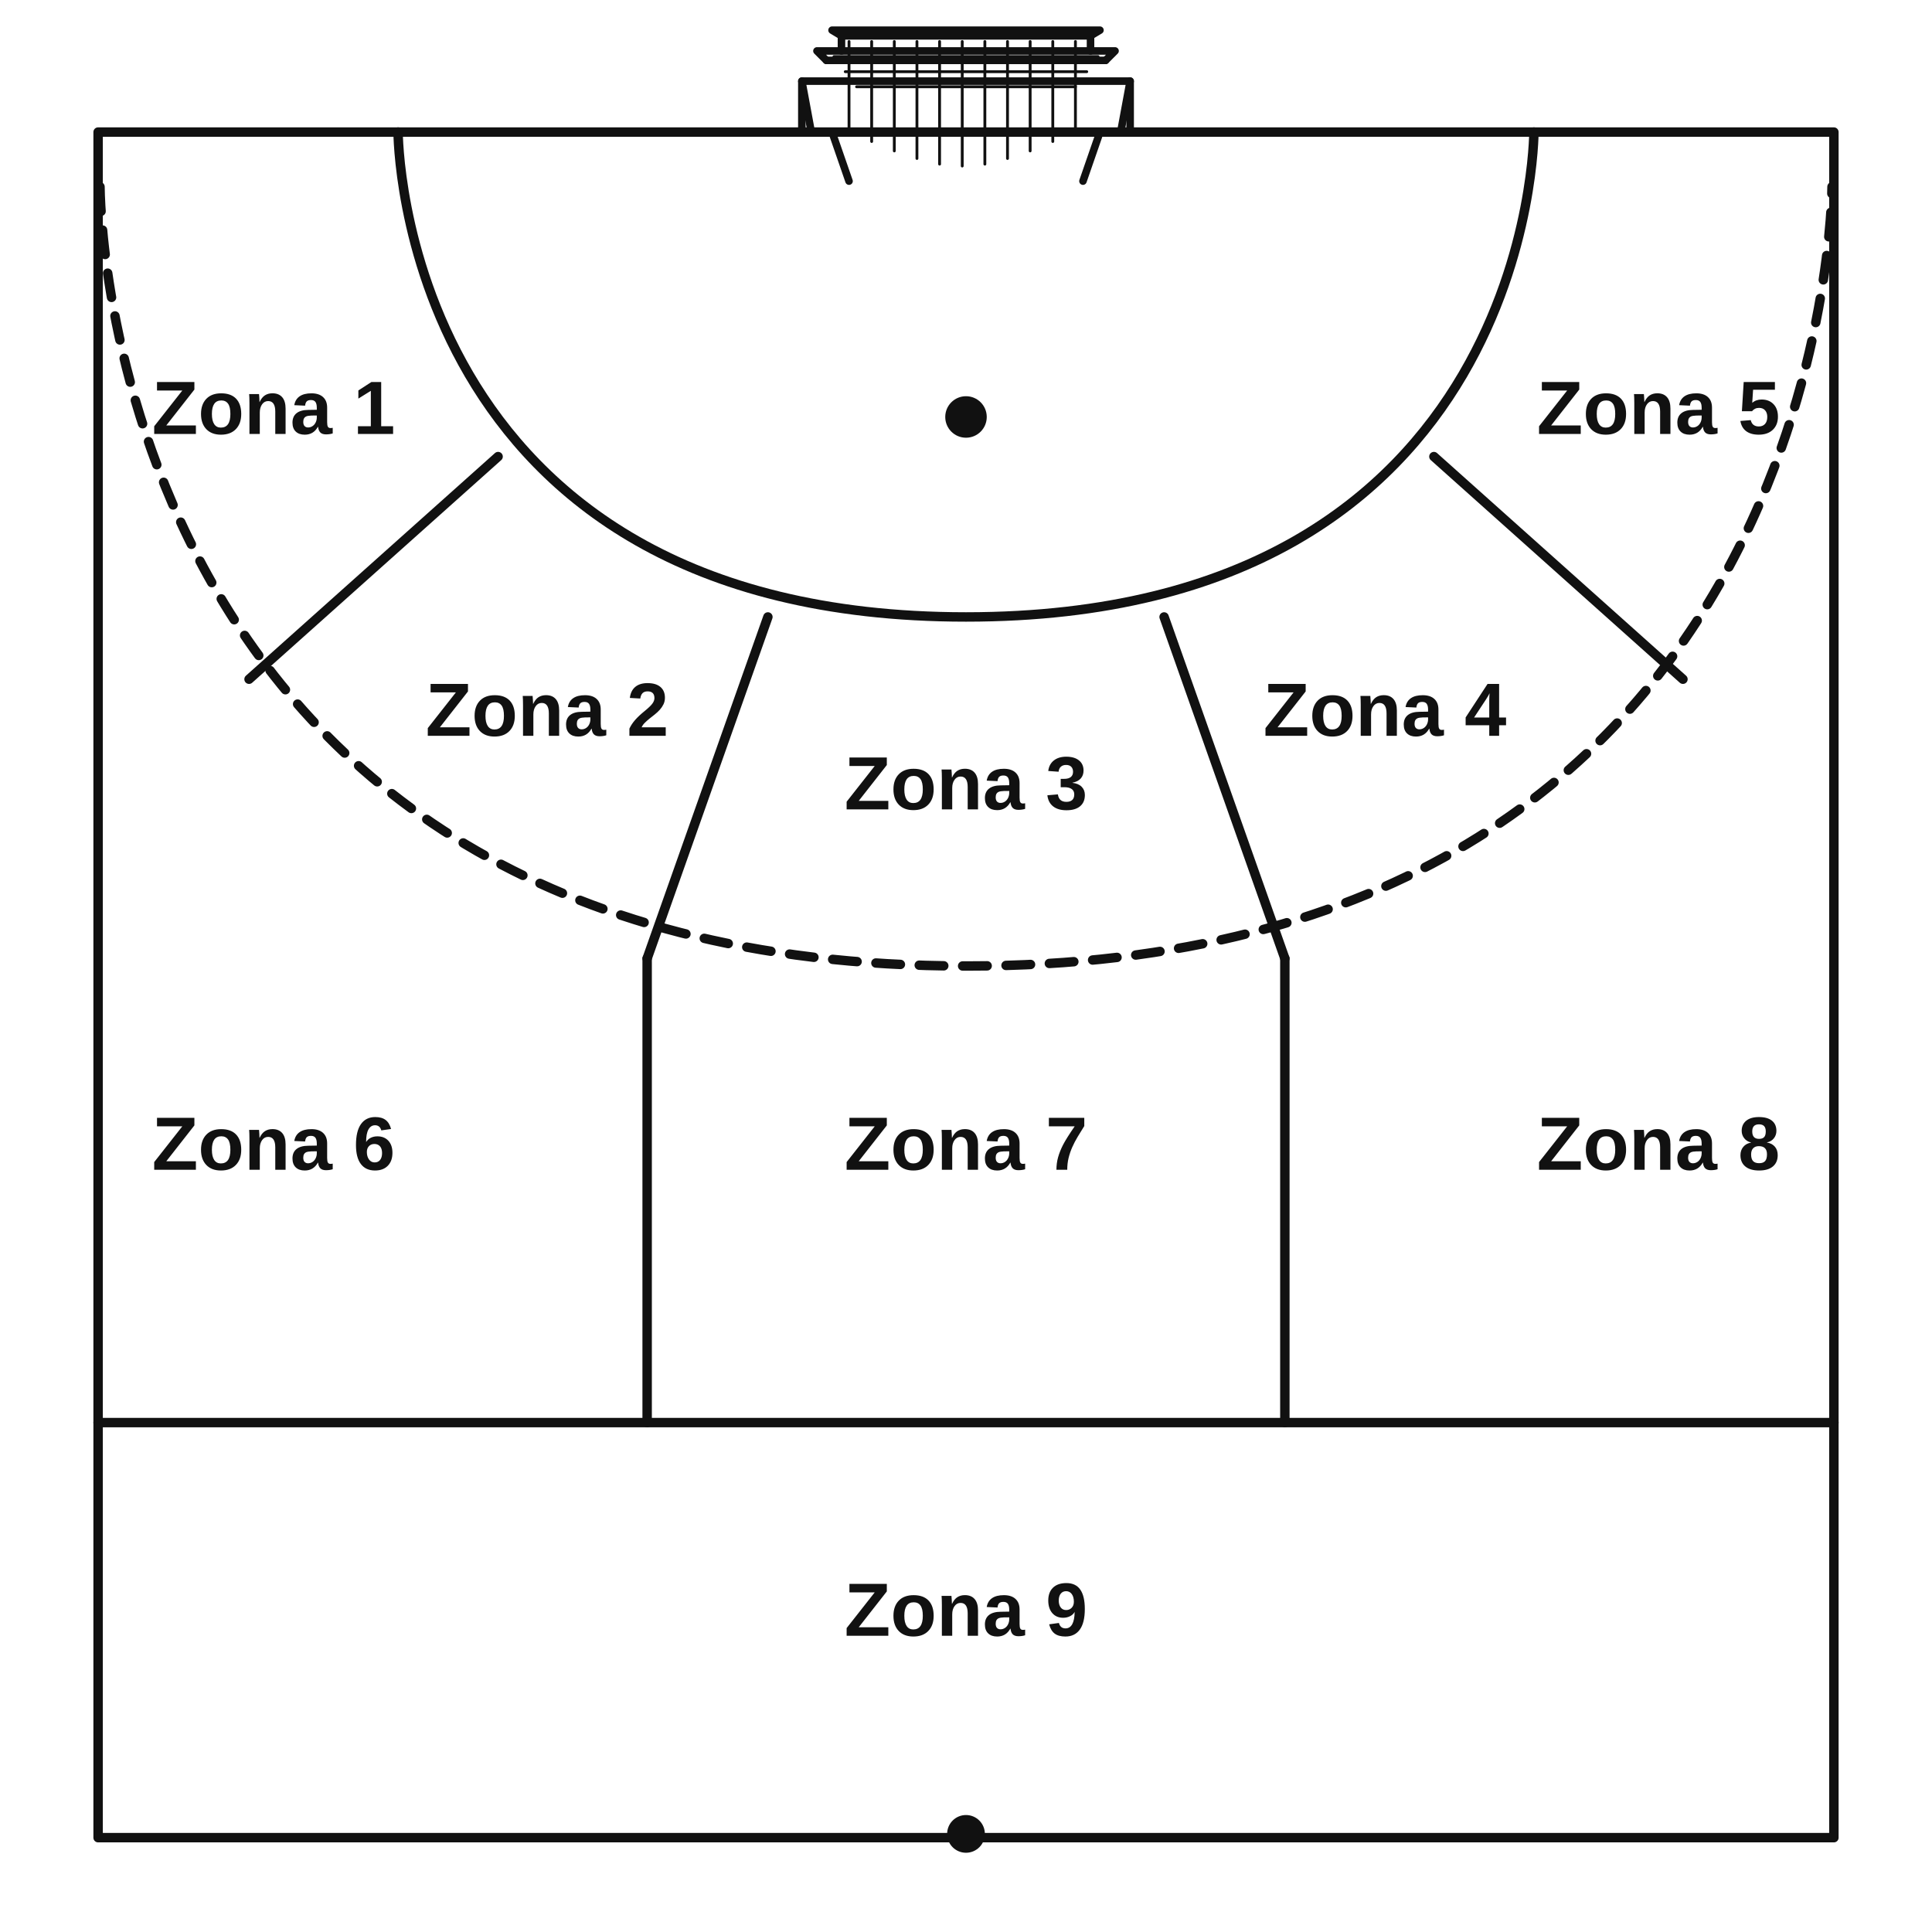
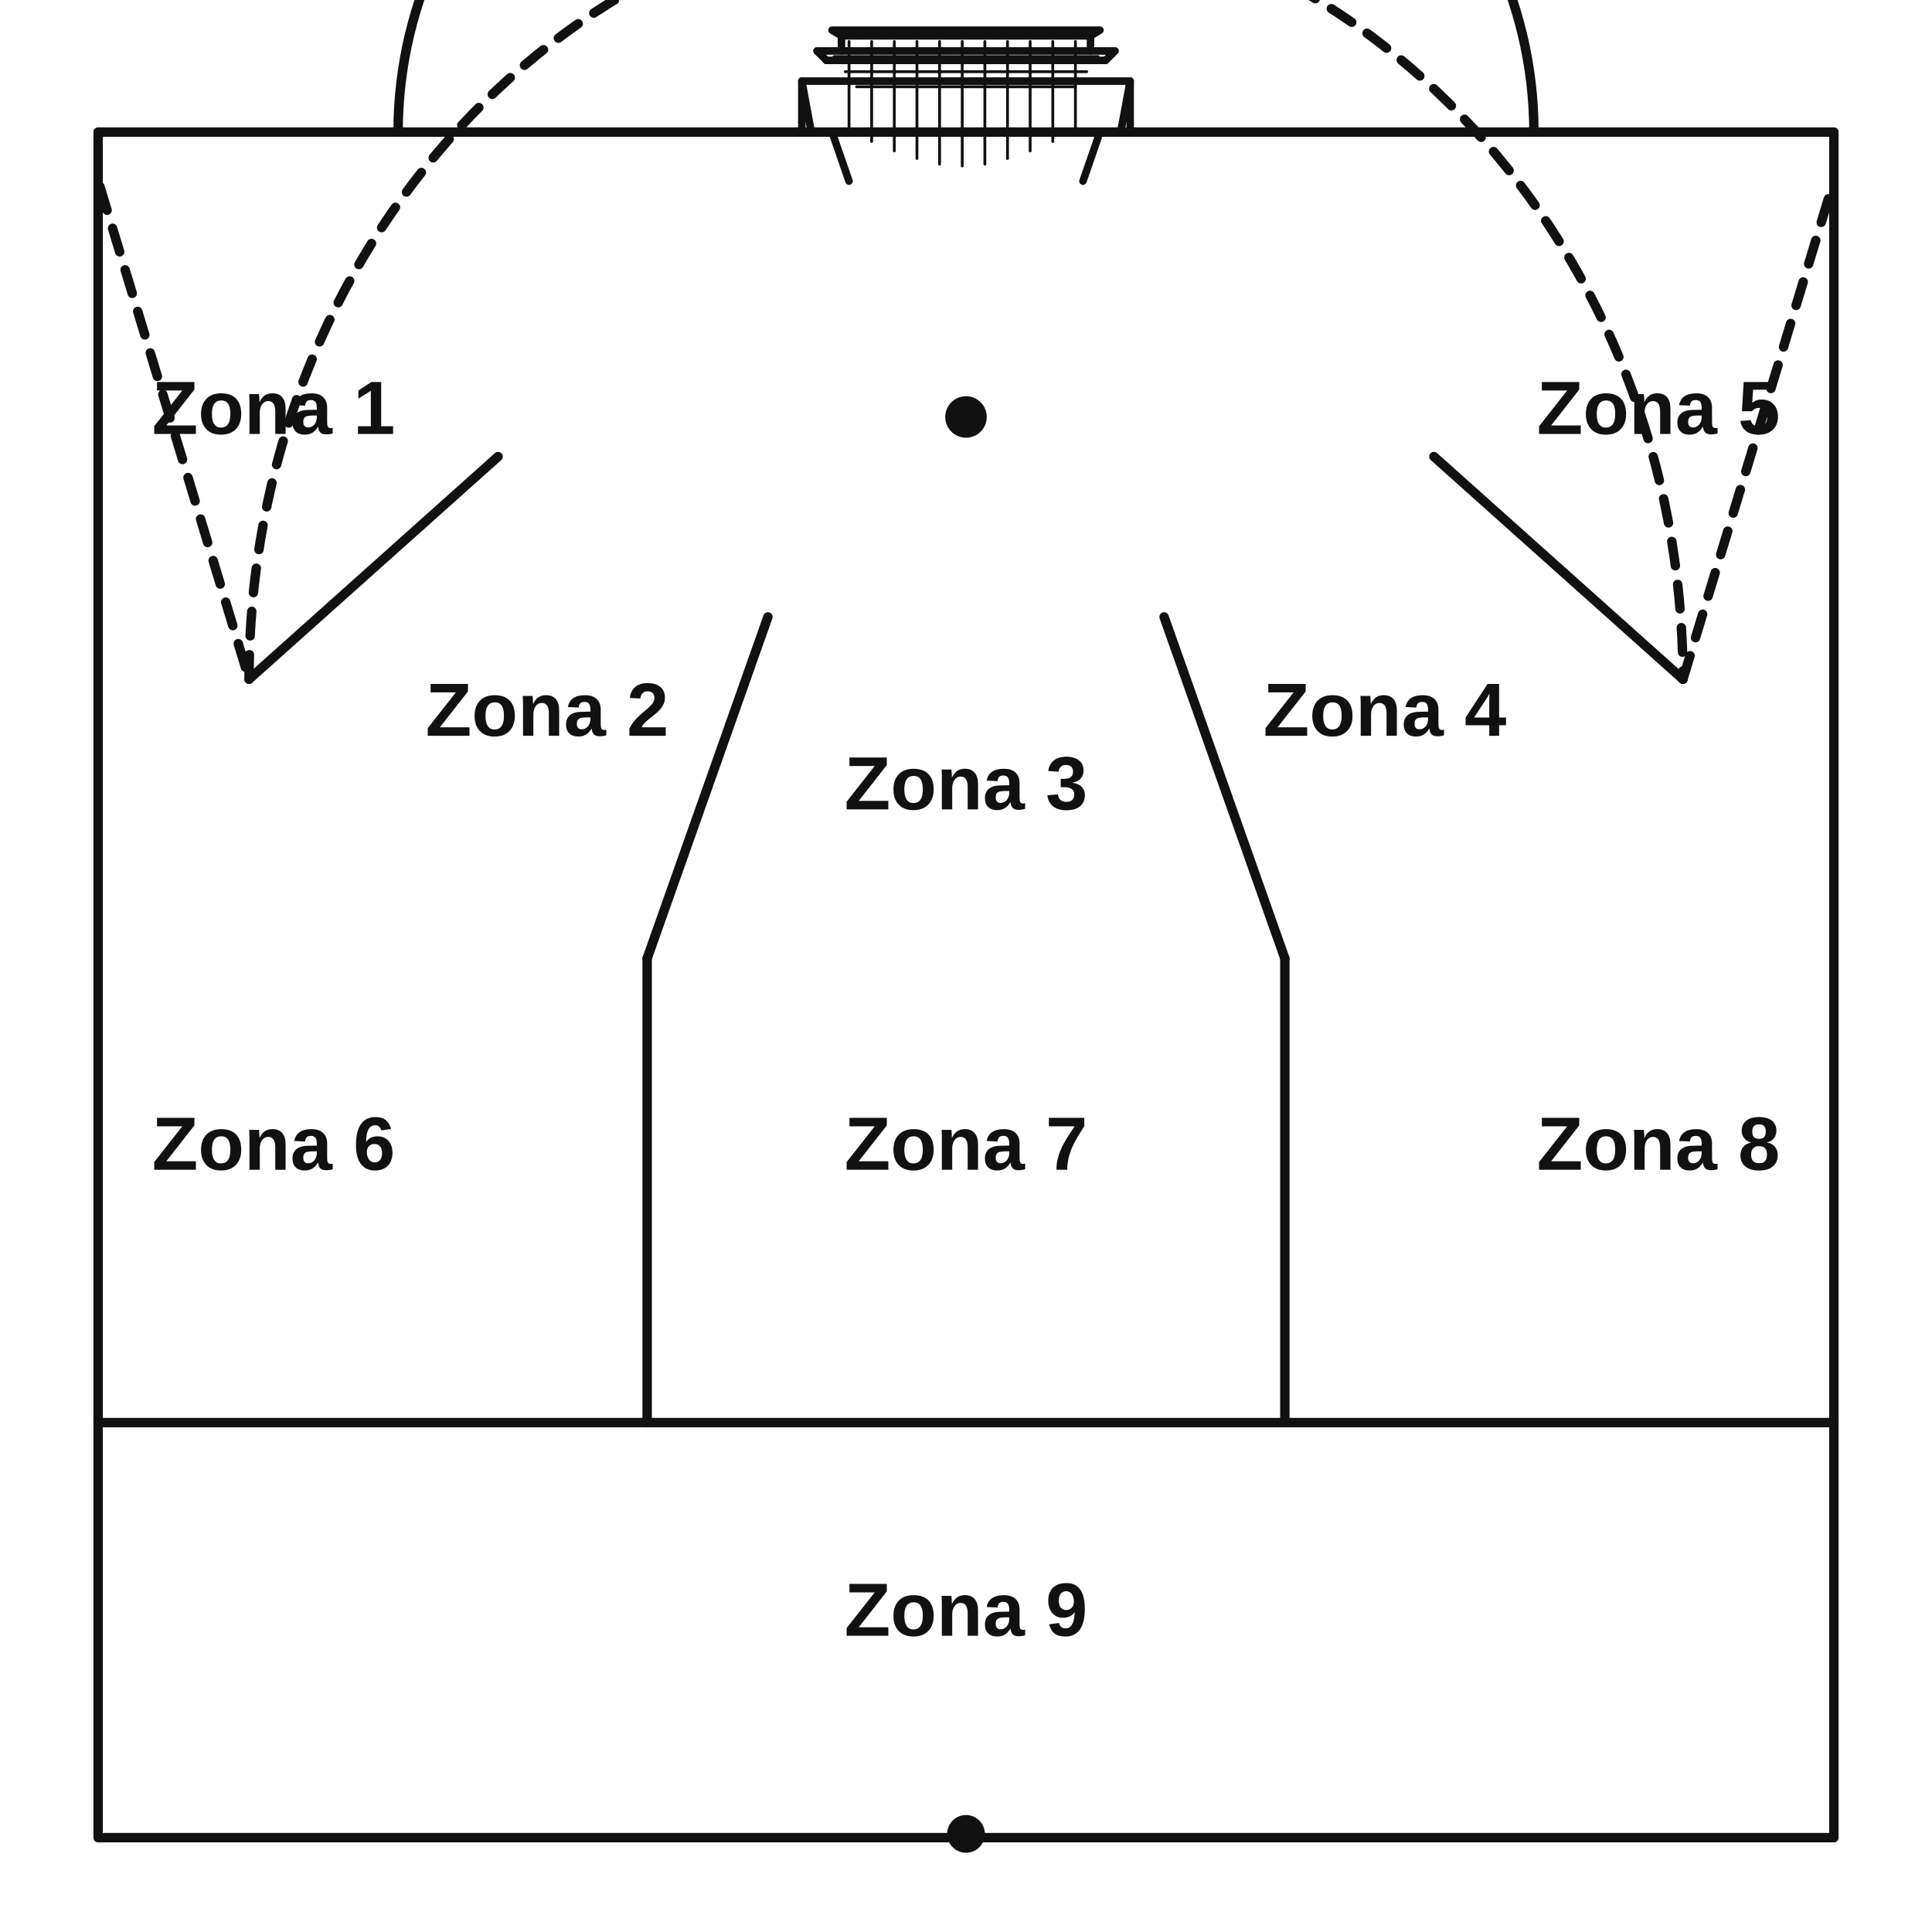
<svg xmlns="http://www.w3.org/2000/svg" viewBox="0 0 1024 1024" role="img" aria-labelledby="title desc">
  <rect width="1024" height="1024" fill="#fff" />
  <g fill="none" stroke="#111" stroke-width="5" stroke-linecap="round" stroke-linejoin="round">
    <rect x="52" y="70" width="920" height="904" />
-     <path d="M211 70 C211 70 211 327 512 327 C813 327 813 70 813 70" />
+     <path d="M211 70 A301 257 0 0 1 813 70" />
    <path d="M132 360 L264 242" />
    <path d="M892 360 L760 242" />
-     <path d="M53 99 C53 99 53 512 512 512 C971 512 971 99 971 99" stroke-dasharray="13 10" />
+     <path d="M53 99 L132 360" stroke-dasharray="13 10" />
+     <path d="M132 360 A380 413 0 0 1 892 360" stroke-dasharray="13 10" />
+     <path d="M892 360 L971 99" stroke-dasharray="13 10" />
    <path d="M343 508 L407 327" />
    <path d="M681 508 L617 327" />
    <path d="M343 508 V754" />
    <path d="M681 508 V754" />
    <path d="M52 754 H972" />
  </g>
  <g fill="none" stroke="#111" stroke-linecap="round" stroke-linejoin="round">
    <g stroke-width="4">
      <path d="M430 70 H594" />
      <path d="M430 70 L425 43 H599 L594 70" />
      <path d="M425 43 V70 M599 43 V70" />
      <path d="M438 32 H586" />
      <path d="M438 32 L433 27 H591 L586 32" />
      <path d="M446 27 V19 H578 V27" />
      <path d="M446 19 L441 16 H583 L578 19" />
      <path d="M441 70 L450 96 M583 70 L574 96" />
    </g>
    <g stroke-width="1.5">
      <path d="M442 30 H582 M448 38 H576 M454 46 H570" />
      <path d="M450 22 V68 M462 22 V75 M474 22 V80 M486 22 V84 M498 22 V87 M510 22 V88 M522 22 V87 M534 22 V84 M546 22 V80 M558 22 V75 M570 22 V68" />
    </g>
  </g>
  <g fill="#111">
    <circle cx="512" cy="221" r="11" />
    <circle cx="512" cy="972" r="10" />
  </g>
  <g font-family="Arial, Helvetica, sans-serif" font-weight="800" font-size="40" fill="#111" text-anchor="middle">
    <text x="145" y="230">Zona 1</text>
    <text x="290" y="390">Zona 2</text>
    <text x="512" y="429">Zona 3</text>
    <text x="734" y="390">Zona 4</text>
    <text x="879" y="230">Zona 5</text>
    <text x="145" y="620">Zona 6</text>
    <text x="512" y="620">Zona 7</text>
    <text x="879" y="620">Zona 8</text>
    <text x="512" y="867">Zona 9</text>
  </g>
</svg>
